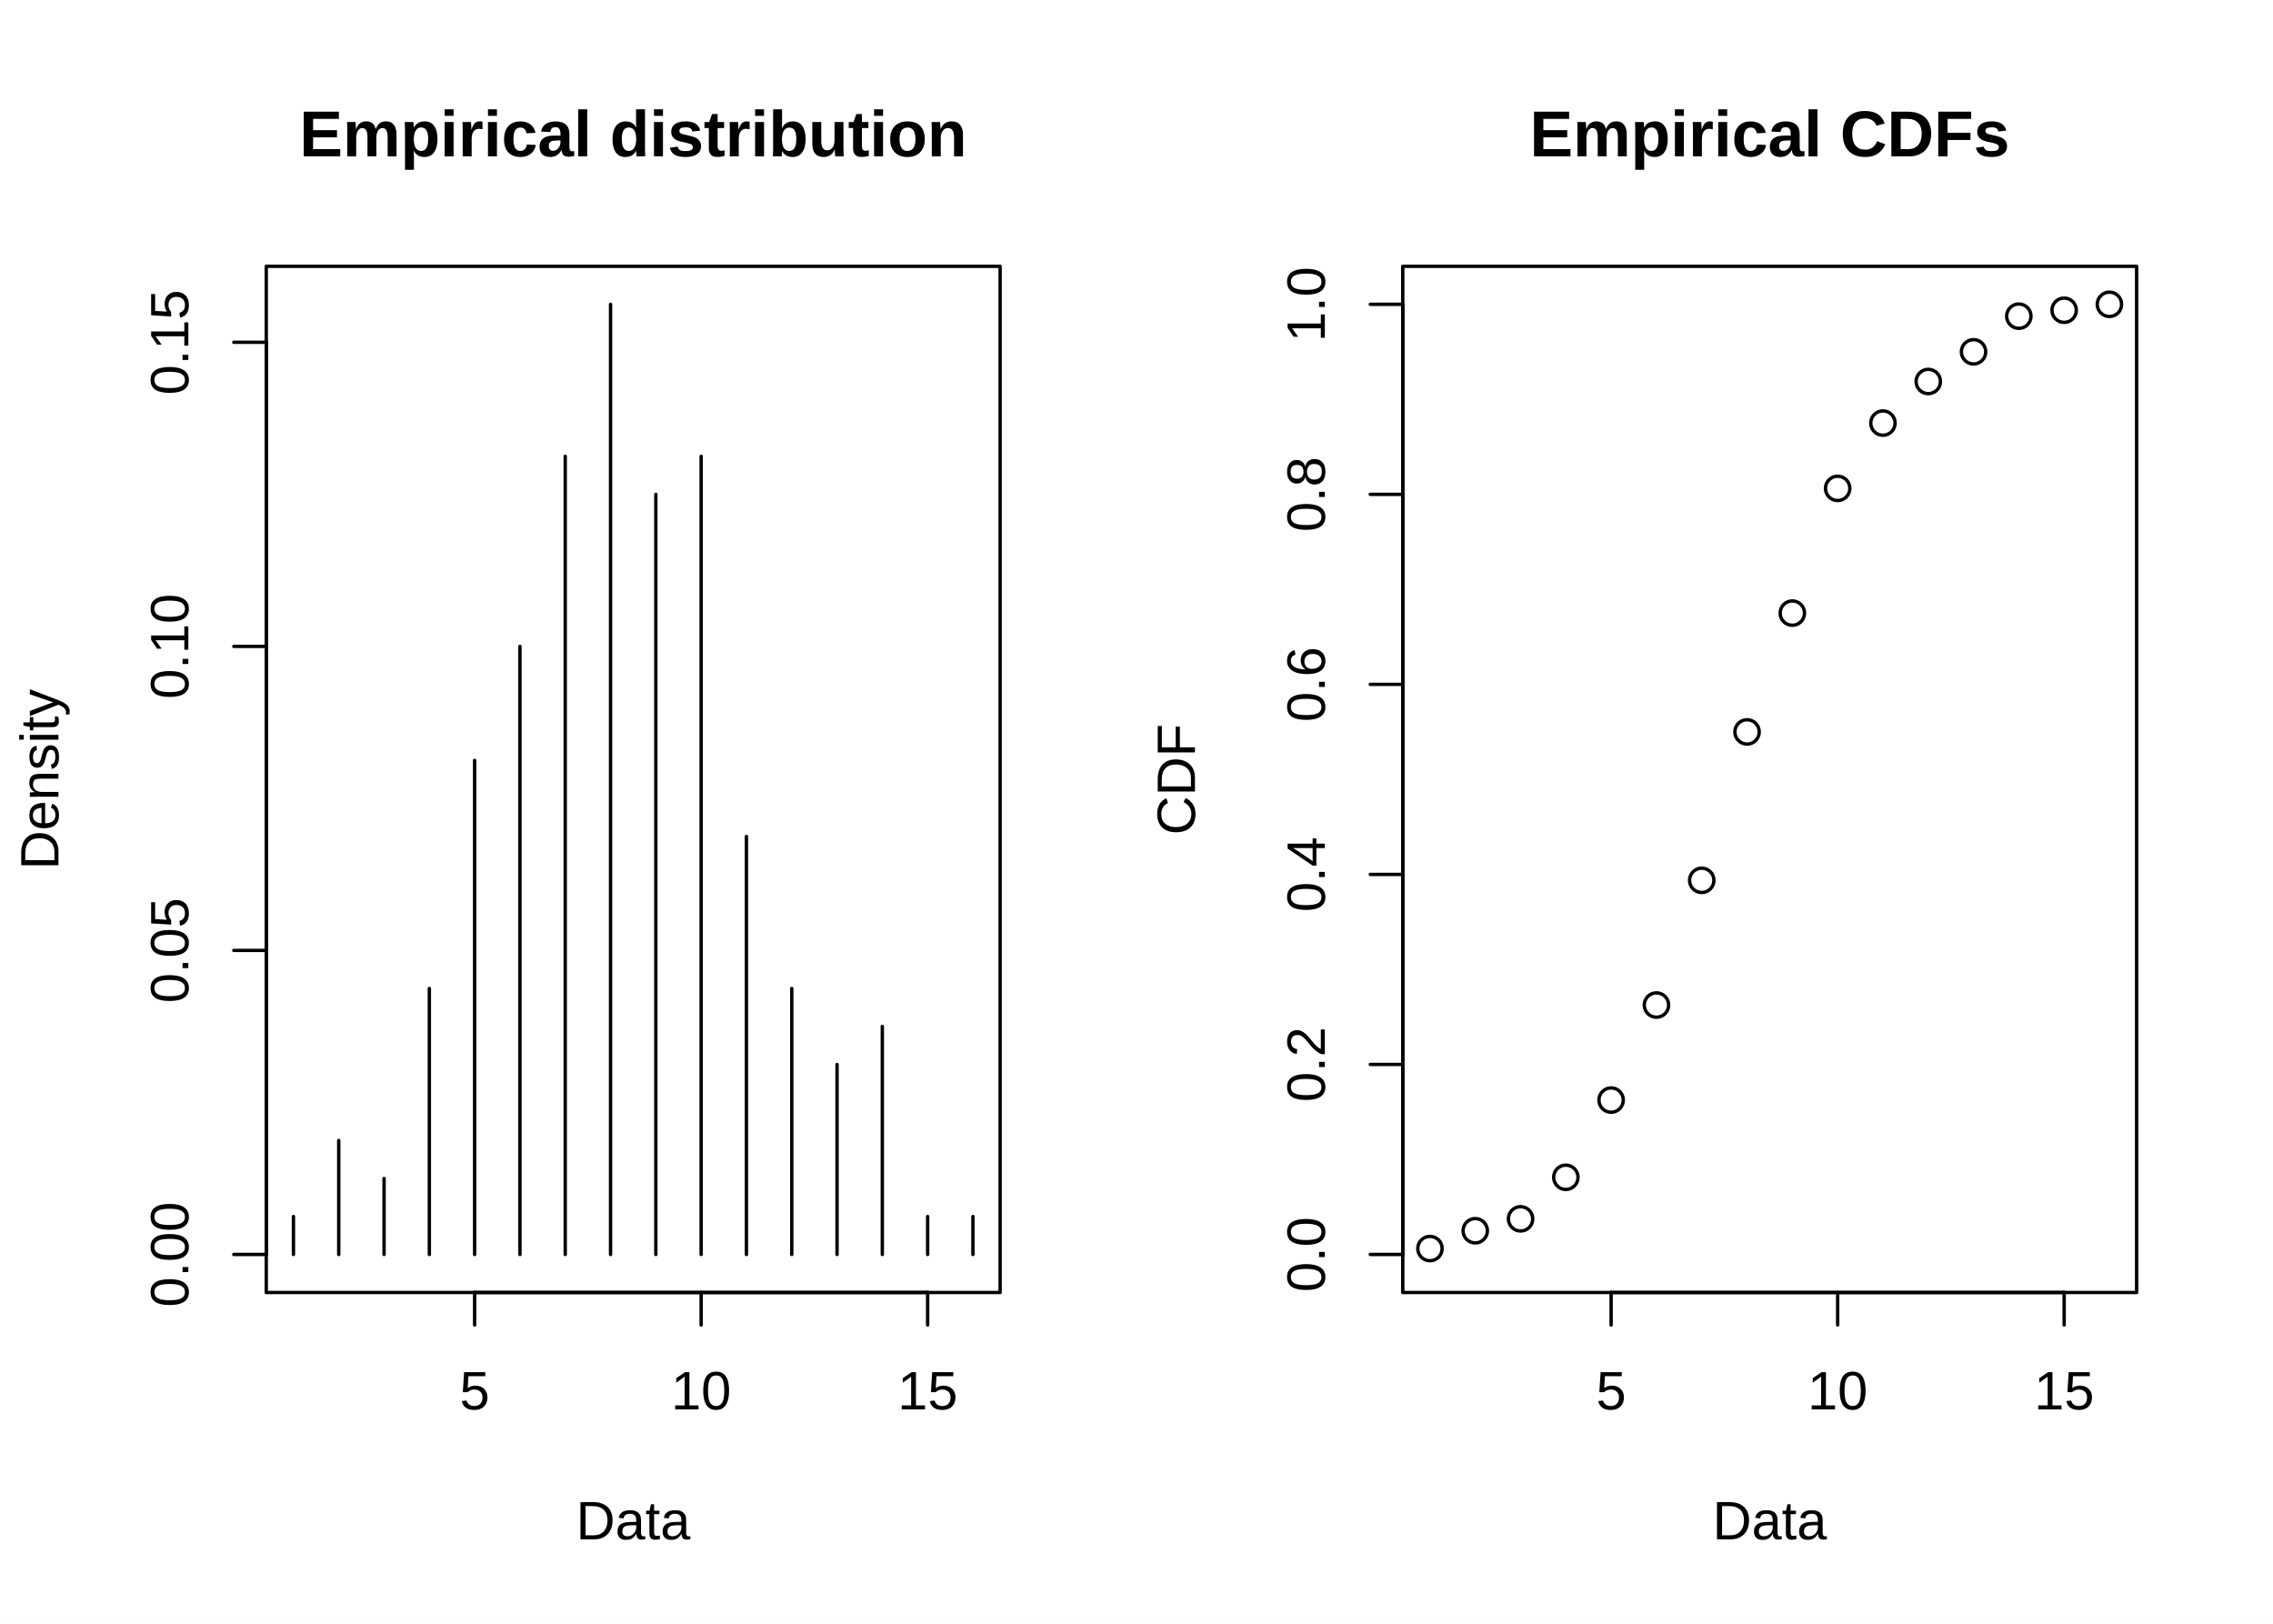
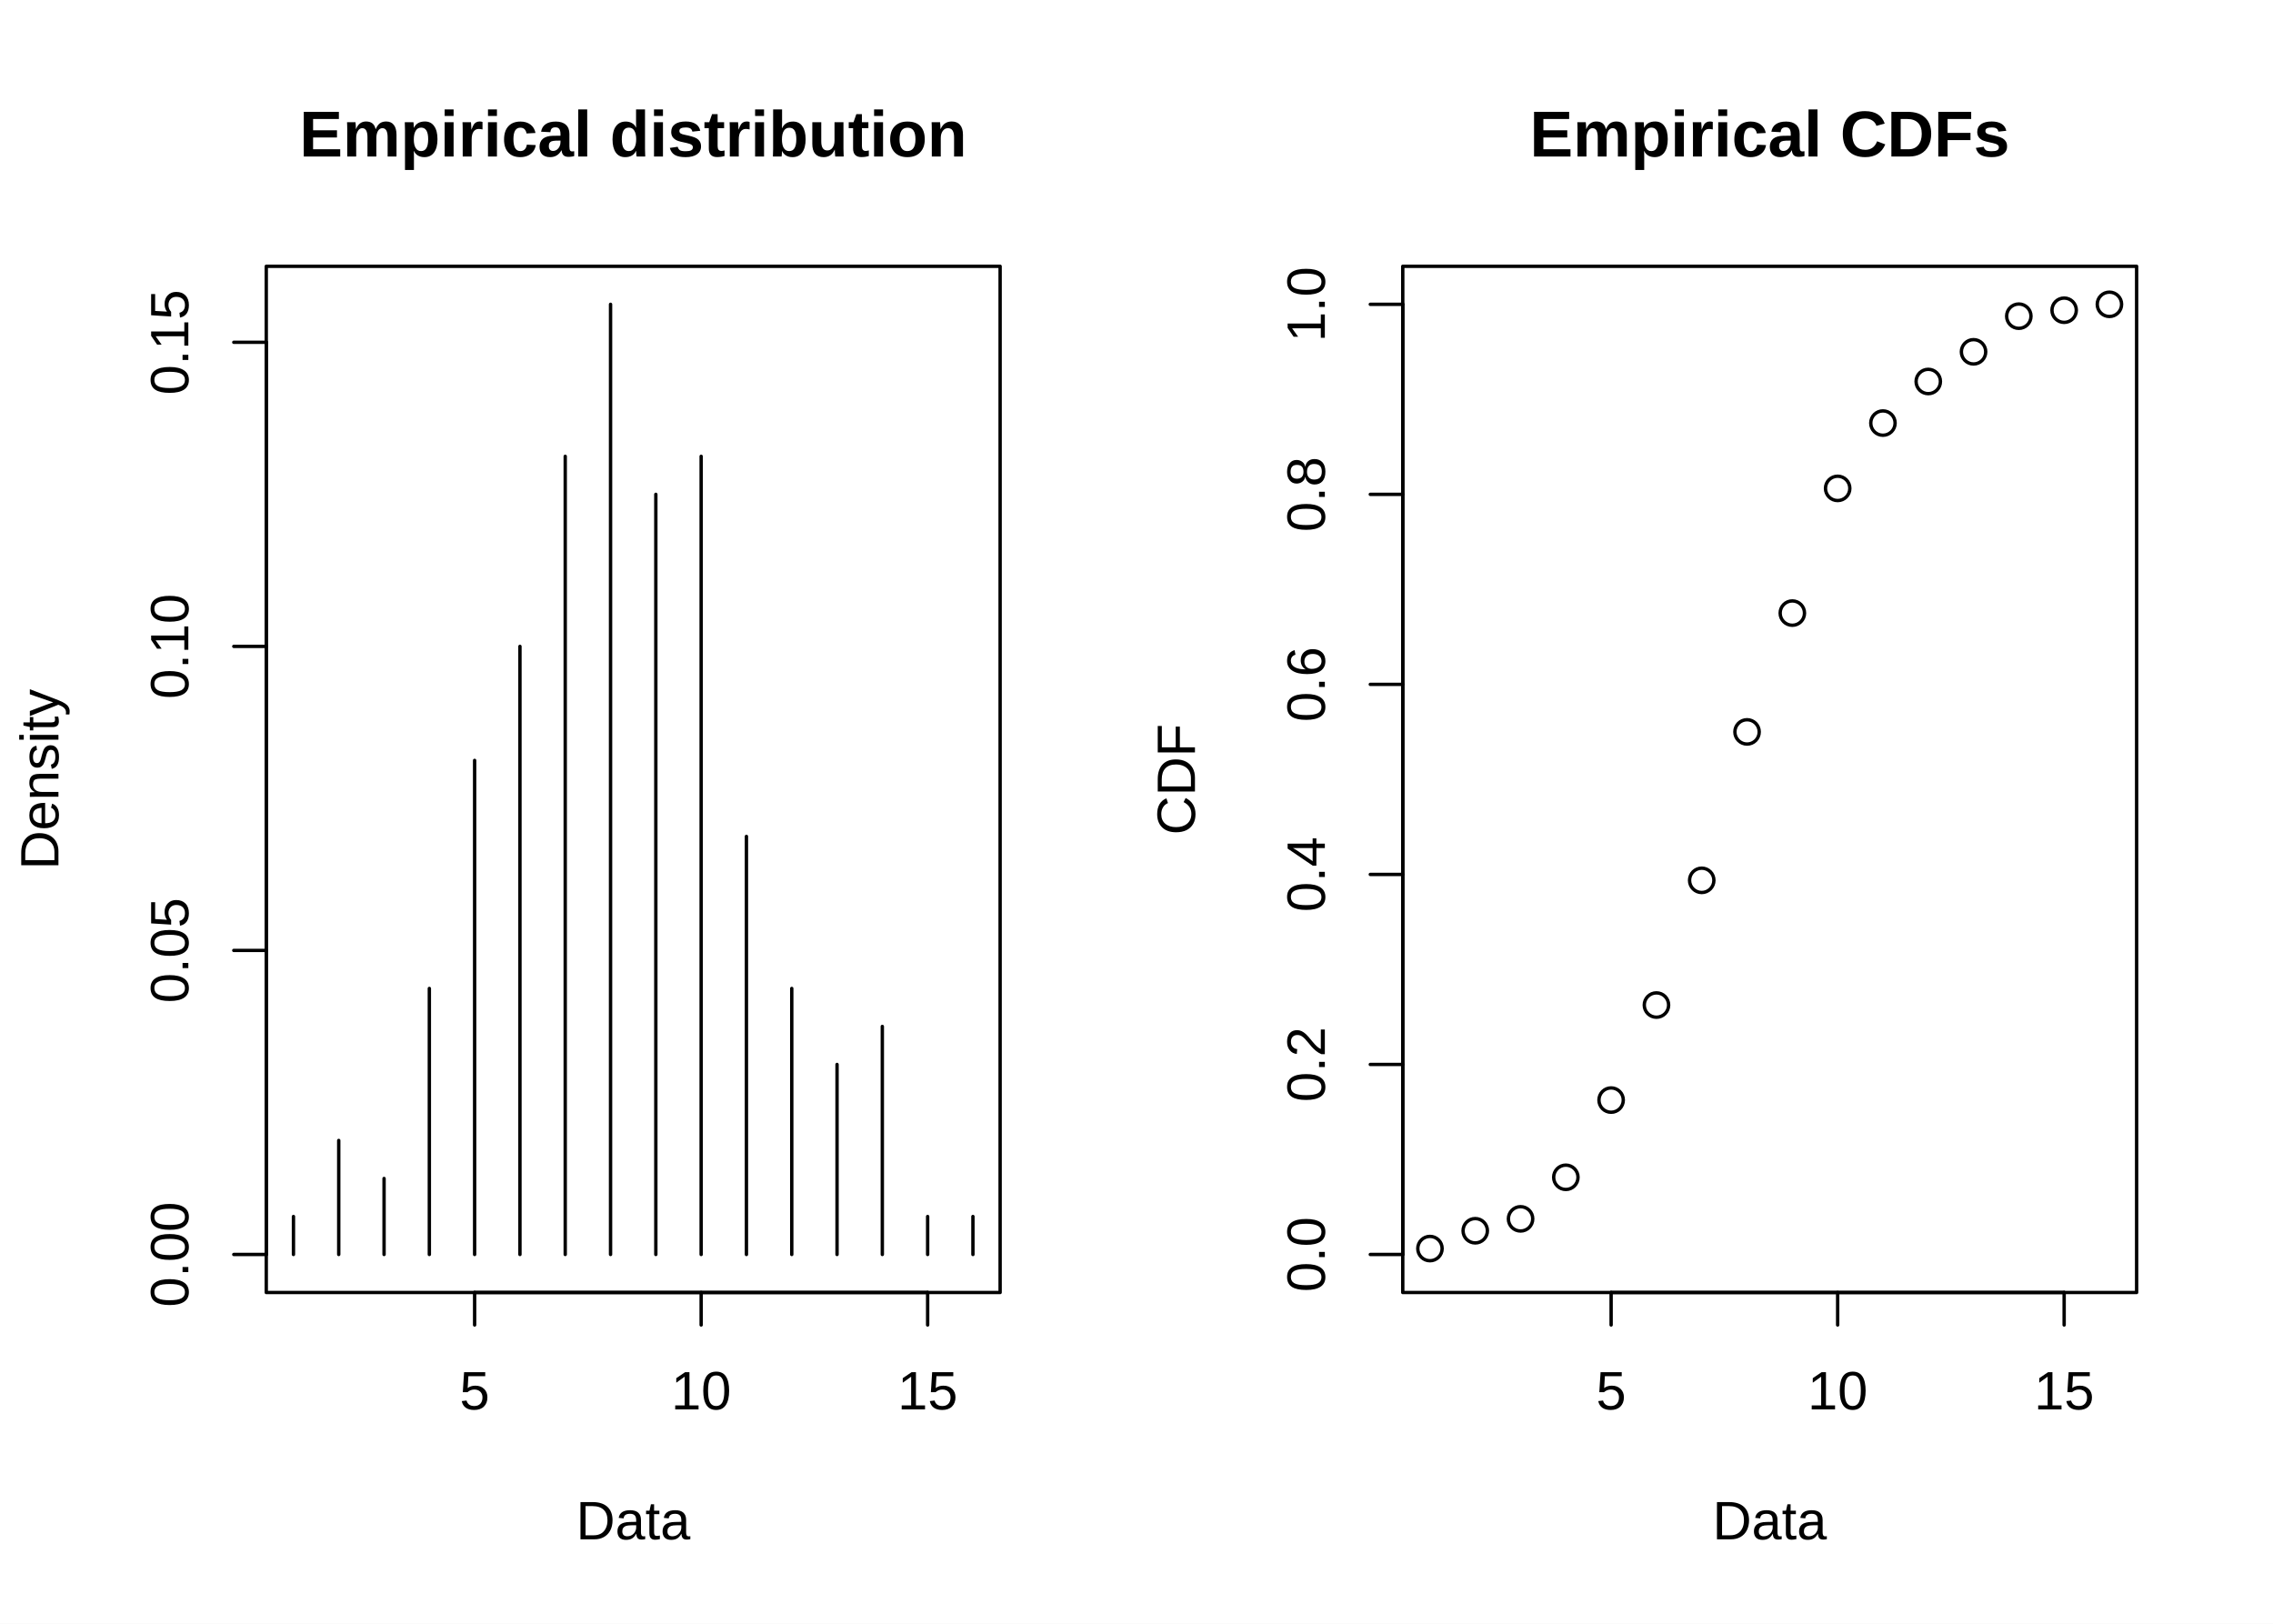
- <svg xmlns="http://www.w3.org/2000/svg" viewBox="0 0 504.00 360.00">
+ <svg xmlns="http://www.w3.org/2000/svg" class="svglite" width="504.00pt" height="360.00pt" viewBox="0 0 504.00 360.00">
  <defs>
    <style type="text/css">
-     line, polyline, polygon, path, rect, circle {
+     .svglite line, .svglite polyline, .svglite polygon, .svglite path, .svglite rect, .svglite circle {
      fill: none;
      stroke: #000000;
      stroke-linecap: round;
      stroke-linejoin: round;
      stroke-miterlimit: 10.00;
    }
  </style>
  </defs>
  <rect width="100%" height="100%" style="stroke: none; fill: #FFFFFF;" />
  <defs>
-     <clipPath id="cpNTkuMDR8MjIxLjc2fDI4Ni41Nnw1OS4wNA==">
+     <clipPath id="cpMC4wMHw1MDQuMDB8MC4wMHwzNjAuMDA=">
+       <rect x="0.00" y="0.00" width="504.00" height="360.00" />
+     </clipPath>
+   </defs>
+   <g clip-path="url(#cpMC4wMHw1MDQuMDB8MC4wMHwzNjAuMDA=)">
+ </g>
+   <defs>
+     <clipPath id="cpNTkuMDR8MjIxLjc2fDU5LjA0fDI4Ni41Ng==">
      <rect x="59.04" y="59.04" width="162.72" height="227.52" />
    </clipPath>
  </defs>
-   <line x1="65.07" y1="278.13" x2="65.07" y2="269.71" style="stroke-width: 0.75;" clip-path="url(#cpNTkuMDR8MjIxLjc2fDI4Ni41Nnw1OS4wNA==)" />
-   <line x1="75.11" y1="278.13" x2="75.11" y2="252.85" style="stroke-width: 0.75;" clip-path="url(#cpNTkuMDR8MjIxLjc2fDI4Ni41Nnw1OS4wNA==)" />
-   <line x1="85.16" y1="278.13" x2="85.16" y2="261.28" style="stroke-width: 0.75;" clip-path="url(#cpNTkuMDR8MjIxLjc2fDI4Ni41Nnw1OS4wNA==)" />
-   <line x1="95.20" y1="278.13" x2="95.20" y2="219.15" style="stroke-width: 0.75;" clip-path="url(#cpNTkuMDR8MjIxLjc2fDI4Ni41Nnw1OS4wNA==)" />
-   <line x1="105.24" y1="278.13" x2="105.24" y2="168.59" style="stroke-width: 0.75;" clip-path="url(#cpNTkuMDR8MjIxLjc2fDI4Ni41Nnw1OS4wNA==)" />
-   <line x1="115.29" y1="278.13" x2="115.29" y2="143.31" style="stroke-width: 0.75;" clip-path="url(#cpNTkuMDR8MjIxLjc2fDI4Ni41Nnw1OS4wNA==)" />
-   <line x1="125.33" y1="278.13" x2="125.33" y2="101.17" style="stroke-width: 0.75;" clip-path="url(#cpNTkuMDR8MjIxLjc2fDI4Ni41Nnw1OS4wNA==)" />
-   <line x1="135.38" y1="278.13" x2="135.38" y2="67.47" style="stroke-width: 0.75;" clip-path="url(#cpNTkuMDR8MjIxLjc2fDI4Ni41Nnw1OS4wNA==)" />
-   <line x1="145.42" y1="278.13" x2="145.42" y2="109.60" style="stroke-width: 0.75;" clip-path="url(#cpNTkuMDR8MjIxLjc2fDI4Ni41Nnw1OS4wNA==)" />
-   <line x1="155.47" y1="278.13" x2="155.47" y2="101.17" style="stroke-width: 0.75;" clip-path="url(#cpNTkuMDR8MjIxLjc2fDI4Ni41Nnw1OS4wNA==)" />
-   <line x1="165.51" y1="278.13" x2="165.51" y2="185.44" style="stroke-width: 0.75;" clip-path="url(#cpNTkuMDR8MjIxLjc2fDI4Ni41Nnw1OS4wNA==)" />
-   <line x1="175.56" y1="278.13" x2="175.56" y2="219.15" style="stroke-width: 0.75;" clip-path="url(#cpNTkuMDR8MjIxLjc2fDI4Ni41Nnw1OS4wNA==)" />
-   <line x1="185.60" y1="278.13" x2="185.60" y2="236.00" style="stroke-width: 0.75;" clip-path="url(#cpNTkuMDR8MjIxLjc2fDI4Ni41Nnw1OS4wNA==)" />
-   <line x1="195.64" y1="278.13" x2="195.64" y2="227.57" style="stroke-width: 0.75;" clip-path="url(#cpNTkuMDR8MjIxLjc2fDI4Ni41Nnw1OS4wNA==)" />
-   <line x1="205.69" y1="278.13" x2="205.69" y2="269.71" style="stroke-width: 0.75;" clip-path="url(#cpNTkuMDR8MjIxLjc2fDI4Ni41Nnw1OS4wNA==)" />
-   <line x1="215.73" y1="278.13" x2="215.73" y2="269.71" style="stroke-width: 0.75;" clip-path="url(#cpNTkuMDR8MjIxLjc2fDI4Ni41Nnw1OS4wNA==)" />
+   <g clip-path="url(#cpNTkuMDR8MjIxLjc2fDU5LjA0fDI4Ni41Ng==)">
+     <line x1="65.07" y1="278.13" x2="65.07" y2="269.71" style="stroke-width: 0.75;" />
+     <line x1="75.11" y1="278.13" x2="75.11" y2="252.85" style="stroke-width: 0.75;" />
+     <line x1="85.16" y1="278.13" x2="85.16" y2="261.28" style="stroke-width: 0.75;" />
+     <line x1="95.20" y1="278.13" x2="95.20" y2="219.15" style="stroke-width: 0.75;" />
+     <line x1="105.24" y1="278.13" x2="105.24" y2="168.59" style="stroke-width: 0.75;" />
+     <line x1="115.29" y1="278.13" x2="115.29" y2="143.31" style="stroke-width: 0.75;" />
+     <line x1="125.33" y1="278.13" x2="125.33" y2="101.17" style="stroke-width: 0.75;" />
+     <line x1="135.38" y1="278.13" x2="135.38" y2="67.47" style="stroke-width: 0.75;" />
+     <line x1="145.42" y1="278.13" x2="145.42" y2="109.60" style="stroke-width: 0.75;" />
+     <line x1="155.47" y1="278.13" x2="155.47" y2="101.17" style="stroke-width: 0.75;" />
+     <line x1="165.51" y1="278.13" x2="165.51" y2="185.44" style="stroke-width: 0.75;" />
+     <line x1="175.56" y1="278.13" x2="175.56" y2="219.15" style="stroke-width: 0.75;" />
+     <line x1="185.60" y1="278.13" x2="185.60" y2="236.00" style="stroke-width: 0.75;" />
+     <line x1="195.64" y1="278.13" x2="195.64" y2="227.57" style="stroke-width: 0.75;" />
+     <line x1="205.69" y1="278.13" x2="205.69" y2="269.71" style="stroke-width: 0.75;" />
+     <line x1="215.73" y1="278.13" x2="215.73" y2="269.71" style="stroke-width: 0.75;" />
+   </g>
+   <g clip-path="url(#cpMC4wMHw1MDQuMDB8MC4wMHwzNjAuMDA=)">
+     <line x1="105.24" y1="286.56" x2="205.69" y2="286.56" style="stroke-width: 0.75;" />
+     <line x1="105.24" y1="286.56" x2="105.24" y2="293.76" style="stroke-width: 0.75;" />
+     <line x1="155.47" y1="286.56" x2="155.47" y2="293.76" style="stroke-width: 0.75;" />
+     <line x1="205.69" y1="286.56" x2="205.69" y2="293.76" style="stroke-width: 0.75;" />
+     <text x="105.24" y="312.48" text-anchor="middle" style="font-size: 12.00px; font-family: Arial;" textLength="6.67px" lengthAdjust="spacingAndGlyphs">5</text>
+     <text x="155.47" y="312.48" text-anchor="middle" style="font-size: 12.00px; font-family: Arial;" textLength="13.35px" lengthAdjust="spacingAndGlyphs">10</text>
+     <text x="205.69" y="312.48" text-anchor="middle" style="font-size: 12.00px; font-family: Arial;" textLength="13.35px" lengthAdjust="spacingAndGlyphs">15</text>
+     <line x1="59.04" y1="278.13" x2="59.04" y2="75.89" style="stroke-width: 0.75;" />
+     <line x1="59.04" y1="278.13" x2="51.84" y2="278.13" style="stroke-width: 0.75;" />
+     <line x1="59.04" y1="210.72" x2="51.84" y2="210.72" style="stroke-width: 0.75;" />
+     <line x1="59.04" y1="143.31" x2="51.84" y2="143.31" style="stroke-width: 0.75;" />
+     <line x1="59.04" y1="75.89" x2="51.84" y2="75.89" style="stroke-width: 0.75;" />
+     <text transform="translate(41.76,278.13) rotate(-90)" text-anchor="middle" style="font-size: 12.00px; font-family: Arial;" textLength="23.36px" lengthAdjust="spacingAndGlyphs">0.00</text>
+     <text transform="translate(41.76,210.72) rotate(-90)" text-anchor="middle" style="font-size: 12.00px; font-family: Arial;" textLength="23.36px" lengthAdjust="spacingAndGlyphs">0.05</text>
+     <text transform="translate(41.76,143.31) rotate(-90)" text-anchor="middle" style="font-size: 12.00px; font-family: Arial;" textLength="23.36px" lengthAdjust="spacingAndGlyphs">0.10</text>
+     <text transform="translate(41.76,75.89) rotate(-90)" text-anchor="middle" style="font-size: 12.00px; font-family: Arial;" textLength="23.36px" lengthAdjust="spacingAndGlyphs">0.15</text>
+     <polyline points="59.04,286.56 221.76,286.56 221.76,59.04 59.04,59.04 59.04,286.56 " style="stroke-width: 0.75;" />
+   </g>
  <defs>
-     <clipPath id="cpMC4wMHw1MDQuMDB8MzYwLjAwfDAuMDA=">
-       <rect x="0.00" y="0.00" width="504.00" height="360.00" />
-     </clipPath>
-   </defs>
-   <line x1="105.24" y1="286.56" x2="205.69" y2="286.56" style="stroke-width: 0.75;" clip-path="url(#cpMC4wMHw1MDQuMDB8MzYwLjAwfDAuMDA=)" />
-   <line x1="105.24" y1="286.56" x2="105.24" y2="293.76" style="stroke-width: 0.75;" clip-path="url(#cpMC4wMHw1MDQuMDB8MzYwLjAwfDAuMDA=)" />
-   <line x1="155.47" y1="286.56" x2="155.47" y2="293.76" style="stroke-width: 0.75;" clip-path="url(#cpMC4wMHw1MDQuMDB8MzYwLjAwfDAuMDA=)" />
-   <line x1="205.69" y1="286.56" x2="205.69" y2="293.76" style="stroke-width: 0.75;" clip-path="url(#cpMC4wMHw1MDQuMDB8MzYwLjAwfDAuMDA=)" />
-   <g clip-path="url(#cpMC4wMHw1MDQuMDB8MzYwLjAwfDAuMDA=)">
-     <text x="101.91" y="312.48" style="font-size: 12.00px; font-family: Arial;" textLength="6.67px" lengthAdjust="spacingAndGlyphs">5</text>
-   </g>
-   <g clip-path="url(#cpMC4wMHw1MDQuMDB8MzYwLjAwfDAuMDA=)">
-     <text x="148.79" y="312.48" style="font-size: 12.00px; font-family: Arial;" textLength="13.35px" lengthAdjust="spacingAndGlyphs">10</text>
-   </g>
-   <g clip-path="url(#cpMC4wMHw1MDQuMDB8MzYwLjAwfDAuMDA=)">
-     <text x="199.02" y="312.48" style="font-size: 12.00px; font-family: Arial;" textLength="13.35px" lengthAdjust="spacingAndGlyphs">15</text>
-   </g>
-   <line x1="59.04" y1="278.13" x2="59.04" y2="75.89" style="stroke-width: 0.75;" clip-path="url(#cpMC4wMHw1MDQuMDB8MzYwLjAwfDAuMDA=)" />
-   <line x1="59.04" y1="278.13" x2="51.84" y2="278.13" style="stroke-width: 0.75;" clip-path="url(#cpMC4wMHw1MDQuMDB8MzYwLjAwfDAuMDA=)" />
-   <line x1="59.04" y1="210.72" x2="51.84" y2="210.72" style="stroke-width: 0.75;" clip-path="url(#cpMC4wMHw1MDQuMDB8MzYwLjAwfDAuMDA=)" />
-   <line x1="59.04" y1="143.31" x2="51.84" y2="143.31" style="stroke-width: 0.75;" clip-path="url(#cpMC4wMHw1MDQuMDB8MzYwLjAwfDAuMDA=)" />
-   <line x1="59.04" y1="75.89" x2="51.84" y2="75.89" style="stroke-width: 0.75;" clip-path="url(#cpMC4wMHw1MDQuMDB8MzYwLjAwfDAuMDA=)" />
-   <g clip-path="url(#cpMC4wMHw1MDQuMDB8MzYwLjAwfDAuMDA=)">
-     <text transform="translate(41.76,289.81) rotate(-90)" style="font-size: 12.00px; font-family: Arial;" textLength="23.36px" lengthAdjust="spacingAndGlyphs">0.00</text>
-   </g>
-   <g clip-path="url(#cpMC4wMHw1MDQuMDB8MzYwLjAwfDAuMDA=)">
-     <text transform="translate(41.76,222.40) rotate(-90)" style="font-size: 12.00px; font-family: Arial;" textLength="23.36px" lengthAdjust="spacingAndGlyphs">0.05</text>
-   </g>
-   <g clip-path="url(#cpMC4wMHw1MDQuMDB8MzYwLjAwfDAuMDA=)">
-     <text transform="translate(41.76,154.98) rotate(-90)" style="font-size: 12.00px; font-family: Arial;" textLength="23.36px" lengthAdjust="spacingAndGlyphs">0.10</text>
-   </g>
-   <g clip-path="url(#cpMC4wMHw1MDQuMDB8MzYwLjAwfDAuMDA=)">
-     <text transform="translate(41.76,87.57) rotate(-90)" style="font-size: 12.00px; font-family: Arial;" textLength="23.36px" lengthAdjust="spacingAndGlyphs">0.15</text>
-   </g>
-   <polyline points="59.04,286.56 221.76,286.56 221.76,59.04 59.04,59.04 59.04,286.56 " style="stroke-width: 0.75;" clip-path="url(#cpMC4wMHw1MDQuMDB8MzYwLjAwfDAuMDA=)" />
-   <defs>
-     <clipPath id="cpMC4wMHwyNTIuMDB8MzYwLjAwfDAuMDA=">
+     <clipPath id="cpMC4wMHwyNTIuMDB8MC4wMHwzNjAuMDA=">
      <rect x="0.00" y="0.00" width="252.00" height="360.00" />
    </clipPath>
  </defs>
-   <g clip-path="url(#cpMC4wMHwyNTIuMDB8MzYwLjAwfDAuMDA=)">
-     <text x="66.39" y="34.67" style="font-size: 14.40px; font-weight: bold; font-family: Arial;" textLength="148.01px" lengthAdjust="spacingAndGlyphs">Empirical distribution</text>
-   </g>
-   <g clip-path="url(#cpMC4wMHwyNTIuMDB8MzYwLjAwfDAuMDA=)">
-     <text x="127.73" y="341.28" style="font-size: 12.00px; font-family: Arial;" textLength="25.35px" lengthAdjust="spacingAndGlyphs">Data</text>
-   </g>
-   <g clip-path="url(#cpMC4wMHwyNTIuMDB8MzYwLjAwfDAuMDA=)">
-     <text transform="translate(12.96,192.81) rotate(-90)" style="font-size: 12.00px; font-family: Arial;" textLength="40.01px" lengthAdjust="spacingAndGlyphs">Density</text>
+   <g clip-path="url(#cpMC4wMHwyNTIuMDB8MC4wMHwzNjAuMDA=)">
+     <text x="140.40" y="34.70" text-anchor="middle" style="font-size: 14.40px; font-weight: bold; font-family: Arial;" textLength="147.92px" lengthAdjust="spacingAndGlyphs">Empirical distribution</text>
+     <text x="140.40" y="341.28" text-anchor="middle" style="font-size: 12.00px; font-family: Arial;" textLength="25.35px" lengthAdjust="spacingAndGlyphs">Data</text>
+     <text transform="translate(12.96,172.80) rotate(-90)" text-anchor="middle" style="font-size: 12.00px; font-family: Arial;" textLength="40.01px" lengthAdjust="spacingAndGlyphs">Density</text>
  </g>
  <defs>
-     <clipPath id="cpMzExLjA0fDQ3My43NnwyODYuNTZ8NTkuMDQ=">
+     <clipPath id="cpMzExLjA0fDQ3My43Nnw1OS4wNHwyODYuNTY=">
      <rect x="311.04" y="59.04" width="162.72" height="227.52" />
    </clipPath>
  </defs>
-   <circle cx="317.07" cy="276.82" r="2.70" style="stroke-width: 0.75;" clip-path="url(#cpMzExLjA0fDQ3My43NnwyODYuNTZ8NTkuMDQ=)" />
-   <circle cx="327.11" cy="272.87" r="2.70" style="stroke-width: 0.75;" clip-path="url(#cpMzExLjA0fDQ3My43NnwyODYuNTZ8NTkuMDQ=)" />
-   <circle cx="337.16" cy="270.23" r="2.70" style="stroke-width: 0.75;" clip-path="url(#cpMzExLjA0fDQ3My43NnwyODYuNTZ8NTkuMDQ=)" />
-   <circle cx="347.20" cy="261.02" r="2.70" style="stroke-width: 0.75;" clip-path="url(#cpMzExLjA0fDQ3My43NnwyODYuNTZ8NTkuMDQ=)" />
-   <circle cx="357.24" cy="243.90" r="2.70" style="stroke-width: 0.75;" clip-path="url(#cpMzExLjA0fDQ3My43NnwyODYuNTZ8NTkuMDQ=)" />
-   <circle cx="367.29" cy="222.83" r="2.70" style="stroke-width: 0.75;" clip-path="url(#cpMzExLjA0fDQ3My43NnwyODYuNTZ8NTkuMDQ=)" />
-   <circle cx="377.33" cy="195.18" r="2.70" style="stroke-width: 0.75;" clip-path="url(#cpMzExLjA0fDQ3My43NnwyODYuNTZ8NTkuMDQ=)" />
-   <circle cx="387.38" cy="162.27" r="2.70" style="stroke-width: 0.75;" clip-path="url(#cpMzExLjA0fDQ3My43NnwyODYuNTZ8NTkuMDQ=)" />
-   <circle cx="397.42" cy="135.93" r="2.70" style="stroke-width: 0.75;" clip-path="url(#cpMzExLjA0fDQ3My43NnwyODYuNTZ8NTkuMDQ=)" />
-   <circle cx="407.47" cy="108.28" r="2.70" style="stroke-width: 0.75;" clip-path="url(#cpMzExLjA0fDQ3My43NnwyODYuNTZ8NTkuMDQ=)" />
-   <circle cx="417.51" cy="93.80" r="2.70" style="stroke-width: 0.75;" clip-path="url(#cpMzExLjA0fDQ3My43NnwyODYuNTZ8NTkuMDQ=)" />
-   <circle cx="427.56" cy="84.58" r="2.70" style="stroke-width: 0.75;" clip-path="url(#cpMzExLjA0fDQ3My43NnwyODYuNTZ8NTkuMDQ=)" />
-   <circle cx="437.60" cy="78.00" r="2.70" style="stroke-width: 0.75;" clip-path="url(#cpMzExLjA0fDQ3My43NnwyODYuNTZ8NTkuMDQ=)" />
-   <circle cx="447.64" cy="70.10" r="2.70" style="stroke-width: 0.75;" clip-path="url(#cpMzExLjA0fDQ3My43NnwyODYuNTZ8NTkuMDQ=)" />
-   <circle cx="457.69" cy="68.78" r="2.70" style="stroke-width: 0.75;" clip-path="url(#cpMzExLjA0fDQ3My43NnwyODYuNTZ8NTkuMDQ=)" />
-   <circle cx="467.73" cy="67.47" r="2.70" style="stroke-width: 0.75;" clip-path="url(#cpMzExLjA0fDQ3My43NnwyODYuNTZ8NTkuMDQ=)" />
+   <g clip-path="url(#cpMzExLjA0fDQ3My43Nnw1OS4wNHwyODYuNTY=)">
+     <circle cx="317.07" cy="276.82" r="2.70" style="stroke-width: 0.75;" />
+     <circle cx="327.11" cy="272.87" r="2.70" style="stroke-width: 0.75;" />
+     <circle cx="337.16" cy="270.23" r="2.70" style="stroke-width: 0.75;" />
+     <circle cx="347.20" cy="261.02" r="2.70" style="stroke-width: 0.75;" />
+     <circle cx="357.24" cy="243.90" r="2.70" style="stroke-width: 0.75;" />
+     <circle cx="367.29" cy="222.83" r="2.70" style="stroke-width: 0.75;" />
+     <circle cx="377.33" cy="195.18" r="2.70" style="stroke-width: 0.75;" />
+     <circle cx="387.38" cy="162.27" r="2.70" style="stroke-width: 0.75;" />
+     <circle cx="397.42" cy="135.93" r="2.70" style="stroke-width: 0.75;" />
+     <circle cx="407.47" cy="108.28" r="2.70" style="stroke-width: 0.75;" />
+     <circle cx="417.51" cy="93.80" r="2.70" style="stroke-width: 0.75;" />
+     <circle cx="427.56" cy="84.58" r="2.70" style="stroke-width: 0.75;" />
+     <circle cx="437.60" cy="78.00" r="2.70" style="stroke-width: 0.75;" />
+     <circle cx="447.64" cy="70.10" r="2.70" style="stroke-width: 0.75;" />
+     <circle cx="457.69" cy="68.78" r="2.70" style="stroke-width: 0.75;" />
+     <circle cx="467.73" cy="67.47" r="2.70" style="stroke-width: 0.75;" />
+   </g>
+   <g clip-path="url(#cpMC4wMHw1MDQuMDB8MC4wMHwzNjAuMDA=)">
+     <line x1="357.24" y1="286.56" x2="457.69" y2="286.56" style="stroke-width: 0.75;" />
+     <line x1="357.24" y1="286.56" x2="357.24" y2="293.76" style="stroke-width: 0.75;" />
+     <line x1="407.47" y1="286.56" x2="407.47" y2="293.76" style="stroke-width: 0.75;" />
+     <line x1="457.69" y1="286.56" x2="457.69" y2="293.76" style="stroke-width: 0.75;" />
+     <text x="357.24" y="312.48" text-anchor="middle" style="font-size: 12.00px; font-family: Arial;" textLength="6.67px" lengthAdjust="spacingAndGlyphs">5</text>
+     <text x="407.47" y="312.48" text-anchor="middle" style="font-size: 12.00px; font-family: Arial;" textLength="13.35px" lengthAdjust="spacingAndGlyphs">10</text>
+     <text x="457.69" y="312.48" text-anchor="middle" style="font-size: 12.00px; font-family: Arial;" textLength="13.35px" lengthAdjust="spacingAndGlyphs">15</text>
+     <line x1="311.04" y1="278.13" x2="311.04" y2="67.47" style="stroke-width: 0.75;" />
+     <line x1="311.04" y1="278.13" x2="303.84" y2="278.13" style="stroke-width: 0.75;" />
+     <line x1="311.04" y1="236.00" x2="303.84" y2="236.00" style="stroke-width: 0.75;" />
+     <line x1="311.04" y1="193.87" x2="303.84" y2="193.87" style="stroke-width: 0.75;" />
+     <line x1="311.04" y1="151.73" x2="303.84" y2="151.73" style="stroke-width: 0.75;" />
+     <line x1="311.04" y1="109.60" x2="303.84" y2="109.60" style="stroke-width: 0.75;" />
+     <line x1="311.04" y1="67.47" x2="303.84" y2="67.47" style="stroke-width: 0.75;" />
+     <text transform="translate(293.76,278.13) rotate(-90)" text-anchor="middle" style="font-size: 12.00px; font-family: Arial;" textLength="16.68px" lengthAdjust="spacingAndGlyphs">0.0</text>
+     <text transform="translate(293.76,236.00) rotate(-90)" text-anchor="middle" style="font-size: 12.00px; font-family: Arial;" textLength="16.68px" lengthAdjust="spacingAndGlyphs">0.2</text>
+     <text transform="translate(293.76,193.87) rotate(-90)" text-anchor="middle" style="font-size: 12.00px; font-family: Arial;" textLength="16.68px" lengthAdjust="spacingAndGlyphs">0.4</text>
+     <text transform="translate(293.76,151.73) rotate(-90)" text-anchor="middle" style="font-size: 12.00px; font-family: Arial;" textLength="16.68px" lengthAdjust="spacingAndGlyphs">0.6</text>
+     <text transform="translate(293.76,109.60) rotate(-90)" text-anchor="middle" style="font-size: 12.00px; font-family: Arial;" textLength="16.68px" lengthAdjust="spacingAndGlyphs">0.8</text>
+     <text transform="translate(293.76,67.47) rotate(-90)" text-anchor="middle" style="font-size: 12.00px; font-family: Arial;" textLength="16.68px" lengthAdjust="spacingAndGlyphs">1.0</text>
+     <polyline points="311.04,286.56 473.76,286.56 473.76,59.04 311.04,59.04 311.04,286.56 " style="stroke-width: 0.75;" />
+   </g>
  <defs>
-     <clipPath id="cpMC4wMHw1MDQuMDB8MzYwLjAwfDAuMDA=">
-       <rect x="0.00" y="0.00" width="504.00" height="360.00" />
-     </clipPath>
-   </defs>
-   <line x1="357.24" y1="286.56" x2="457.69" y2="286.56" style="stroke-width: 0.75;" clip-path="url(#cpMC4wMHw1MDQuMDB8MzYwLjAwfDAuMDA=)" />
-   <line x1="357.24" y1="286.56" x2="357.24" y2="293.76" style="stroke-width: 0.75;" clip-path="url(#cpMC4wMHw1MDQuMDB8MzYwLjAwfDAuMDA=)" />
-   <line x1="407.47" y1="286.56" x2="407.47" y2="293.76" style="stroke-width: 0.75;" clip-path="url(#cpMC4wMHw1MDQuMDB8MzYwLjAwfDAuMDA=)" />
-   <line x1="457.69" y1="286.56" x2="457.69" y2="293.76" style="stroke-width: 0.75;" clip-path="url(#cpMC4wMHw1MDQuMDB8MzYwLjAwfDAuMDA=)" />
-   <g clip-path="url(#cpMC4wMHw1MDQuMDB8MzYwLjAwfDAuMDA=)">
-     <text x="353.91" y="312.48" style="font-size: 12.00px; font-family: Arial;" textLength="6.67px" lengthAdjust="spacingAndGlyphs">5</text>
-   </g>
-   <g clip-path="url(#cpMC4wMHw1MDQuMDB8MzYwLjAwfDAuMDA=)">
-     <text x="400.79" y="312.48" style="font-size: 12.00px; font-family: Arial;" textLength="13.35px" lengthAdjust="spacingAndGlyphs">10</text>
-   </g>
-   <g clip-path="url(#cpMC4wMHw1MDQuMDB8MzYwLjAwfDAuMDA=)">
-     <text x="451.02" y="312.48" style="font-size: 12.00px; font-family: Arial;" textLength="13.35px" lengthAdjust="spacingAndGlyphs">15</text>
-   </g>
-   <line x1="311.04" y1="278.13" x2="311.04" y2="67.47" style="stroke-width: 0.75;" clip-path="url(#cpMC4wMHw1MDQuMDB8MzYwLjAwfDAuMDA=)" />
-   <line x1="311.04" y1="278.13" x2="303.84" y2="278.13" style="stroke-width: 0.75;" clip-path="url(#cpMC4wMHw1MDQuMDB8MzYwLjAwfDAuMDA=)" />
-   <line x1="311.04" y1="236.00" x2="303.84" y2="236.00" style="stroke-width: 0.75;" clip-path="url(#cpMC4wMHw1MDQuMDB8MzYwLjAwfDAuMDA=)" />
-   <line x1="311.04" y1="193.87" x2="303.84" y2="193.87" style="stroke-width: 0.75;" clip-path="url(#cpMC4wMHw1MDQuMDB8MzYwLjAwfDAuMDA=)" />
-   <line x1="311.04" y1="151.73" x2="303.84" y2="151.73" style="stroke-width: 0.75;" clip-path="url(#cpMC4wMHw1MDQuMDB8MzYwLjAwfDAuMDA=)" />
-   <line x1="311.04" y1="109.60" x2="303.84" y2="109.60" style="stroke-width: 0.75;" clip-path="url(#cpMC4wMHw1MDQuMDB8MzYwLjAwfDAuMDA=)" />
-   <line x1="311.04" y1="67.47" x2="303.84" y2="67.47" style="stroke-width: 0.75;" clip-path="url(#cpMC4wMHw1MDQuMDB8MzYwLjAwfDAuMDA=)" />
-   <g clip-path="url(#cpMC4wMHw1MDQuMDB8MzYwLjAwfDAuMDA=)">
-     <text transform="translate(293.76,286.47) rotate(-90)" style="font-size: 12.00px; font-family: Arial;" textLength="16.68px" lengthAdjust="spacingAndGlyphs">0.0</text>
-   </g>
-   <g clip-path="url(#cpMC4wMHw1MDQuMDB8MzYwLjAwfDAuMDA=)">
-     <text transform="translate(293.76,244.34) rotate(-90)" style="font-size: 12.00px; font-family: Arial;" textLength="16.68px" lengthAdjust="spacingAndGlyphs">0.2</text>
-   </g>
-   <g clip-path="url(#cpMC4wMHw1MDQuMDB8MzYwLjAwfDAuMDA=)">
-     <text transform="translate(293.76,202.21) rotate(-90)" style="font-size: 12.00px; font-family: Arial;" textLength="16.68px" lengthAdjust="spacingAndGlyphs">0.4</text>
-   </g>
-   <g clip-path="url(#cpMC4wMHw1MDQuMDB8MzYwLjAwfDAuMDA=)">
-     <text transform="translate(293.76,160.07) rotate(-90)" style="font-size: 12.00px; font-family: Arial;" textLength="16.68px" lengthAdjust="spacingAndGlyphs">0.6</text>
-   </g>
-   <g clip-path="url(#cpMC4wMHw1MDQuMDB8MzYwLjAwfDAuMDA=)">
-     <text transform="translate(293.76,117.94) rotate(-90)" style="font-size: 12.00px; font-family: Arial;" textLength="16.68px" lengthAdjust="spacingAndGlyphs">0.8</text>
-   </g>
-   <g clip-path="url(#cpMC4wMHw1MDQuMDB8MzYwLjAwfDAuMDA=)">
-     <text transform="translate(293.76,75.81) rotate(-90)" style="font-size: 12.00px; font-family: Arial;" textLength="16.68px" lengthAdjust="spacingAndGlyphs">1.0</text>
-   </g>
-   <polyline points="311.04,286.56 473.76,286.56 473.76,59.04 311.04,59.04 311.04,286.56 " style="stroke-width: 0.75;" clip-path="url(#cpMC4wMHw1MDQuMDB8MzYwLjAwfDAuMDA=)" />
-   <defs>
-     <clipPath id="cpMjUyLjAwfDUwNC4wMHwzNjAuMDB8MC4wMA==">
+     <clipPath id="cpMjUyLjAwfDUwNC4wMHwwLjAwfDM2MC4wMA==">
      <rect x="252.00" y="0.00" width="252.00" height="360.00" />
    </clipPath>
  </defs>
-   <g clip-path="url(#cpMjUyLjAwfDUwNC4wMHwzNjAuMDB8MC4wMA==)">
-     <text x="339.18" y="34.67" style="font-size: 14.40px; font-weight: bold; font-family: Arial;" textLength="106.43px" lengthAdjust="spacingAndGlyphs">Empirical CDFs</text>
-   </g>
-   <g clip-path="url(#cpMjUyLjAwfDUwNC4wMHwzNjAuMDB8MC4wMA==)">
-     <text x="379.73" y="341.28" style="font-size: 12.00px; font-family: Arial;" textLength="25.35px" lengthAdjust="spacingAndGlyphs">Data</text>
-   </g>
-   <g clip-path="url(#cpMjUyLjAwfDUwNC4wMHwzNjAuMDB8MC4wMA==)">
-     <text transform="translate(264.96,185.13) rotate(-90)" style="font-size: 12.00px; font-family: Arial;" textLength="24.66px" lengthAdjust="spacingAndGlyphs">CDF</text>
+   <g clip-path="url(#cpMjUyLjAwfDUwNC4wMHwwLjAwfDM2MC4wMA==)">
+     <text x="392.40" y="34.70" text-anchor="middle" style="font-size: 14.40px; font-weight: bold; font-family: Arial;" textLength="106.36px" lengthAdjust="spacingAndGlyphs">Empirical CDFs</text>
+     <text x="392.40" y="341.28" text-anchor="middle" style="font-size: 12.00px; font-family: Arial;" textLength="25.35px" lengthAdjust="spacingAndGlyphs">Data</text>
+     <text transform="translate(264.96,172.80) rotate(-90)" text-anchor="middle" style="font-size: 12.00px; font-family: Arial;" textLength="24.67px" lengthAdjust="spacingAndGlyphs">CDF</text>
  </g>
  <defs>
-     <clipPath id="cpNTkuMDR8NDczLjc2fDI4Ni41Nnw1OS4wNA==">
+     <clipPath id="cpNTkuMDR8NDczLjc2fDU5LjA0fDI4Ni41Ng==">
      <rect x="59.04" y="59.04" width="414.72" height="227.52" />
    </clipPath>
  </defs>
+   <g clip-path="url(#cpNTkuMDR8NDczLjc2fDU5LjA0fDI4Ni41Ng==)">
+ </g>
</svg>
